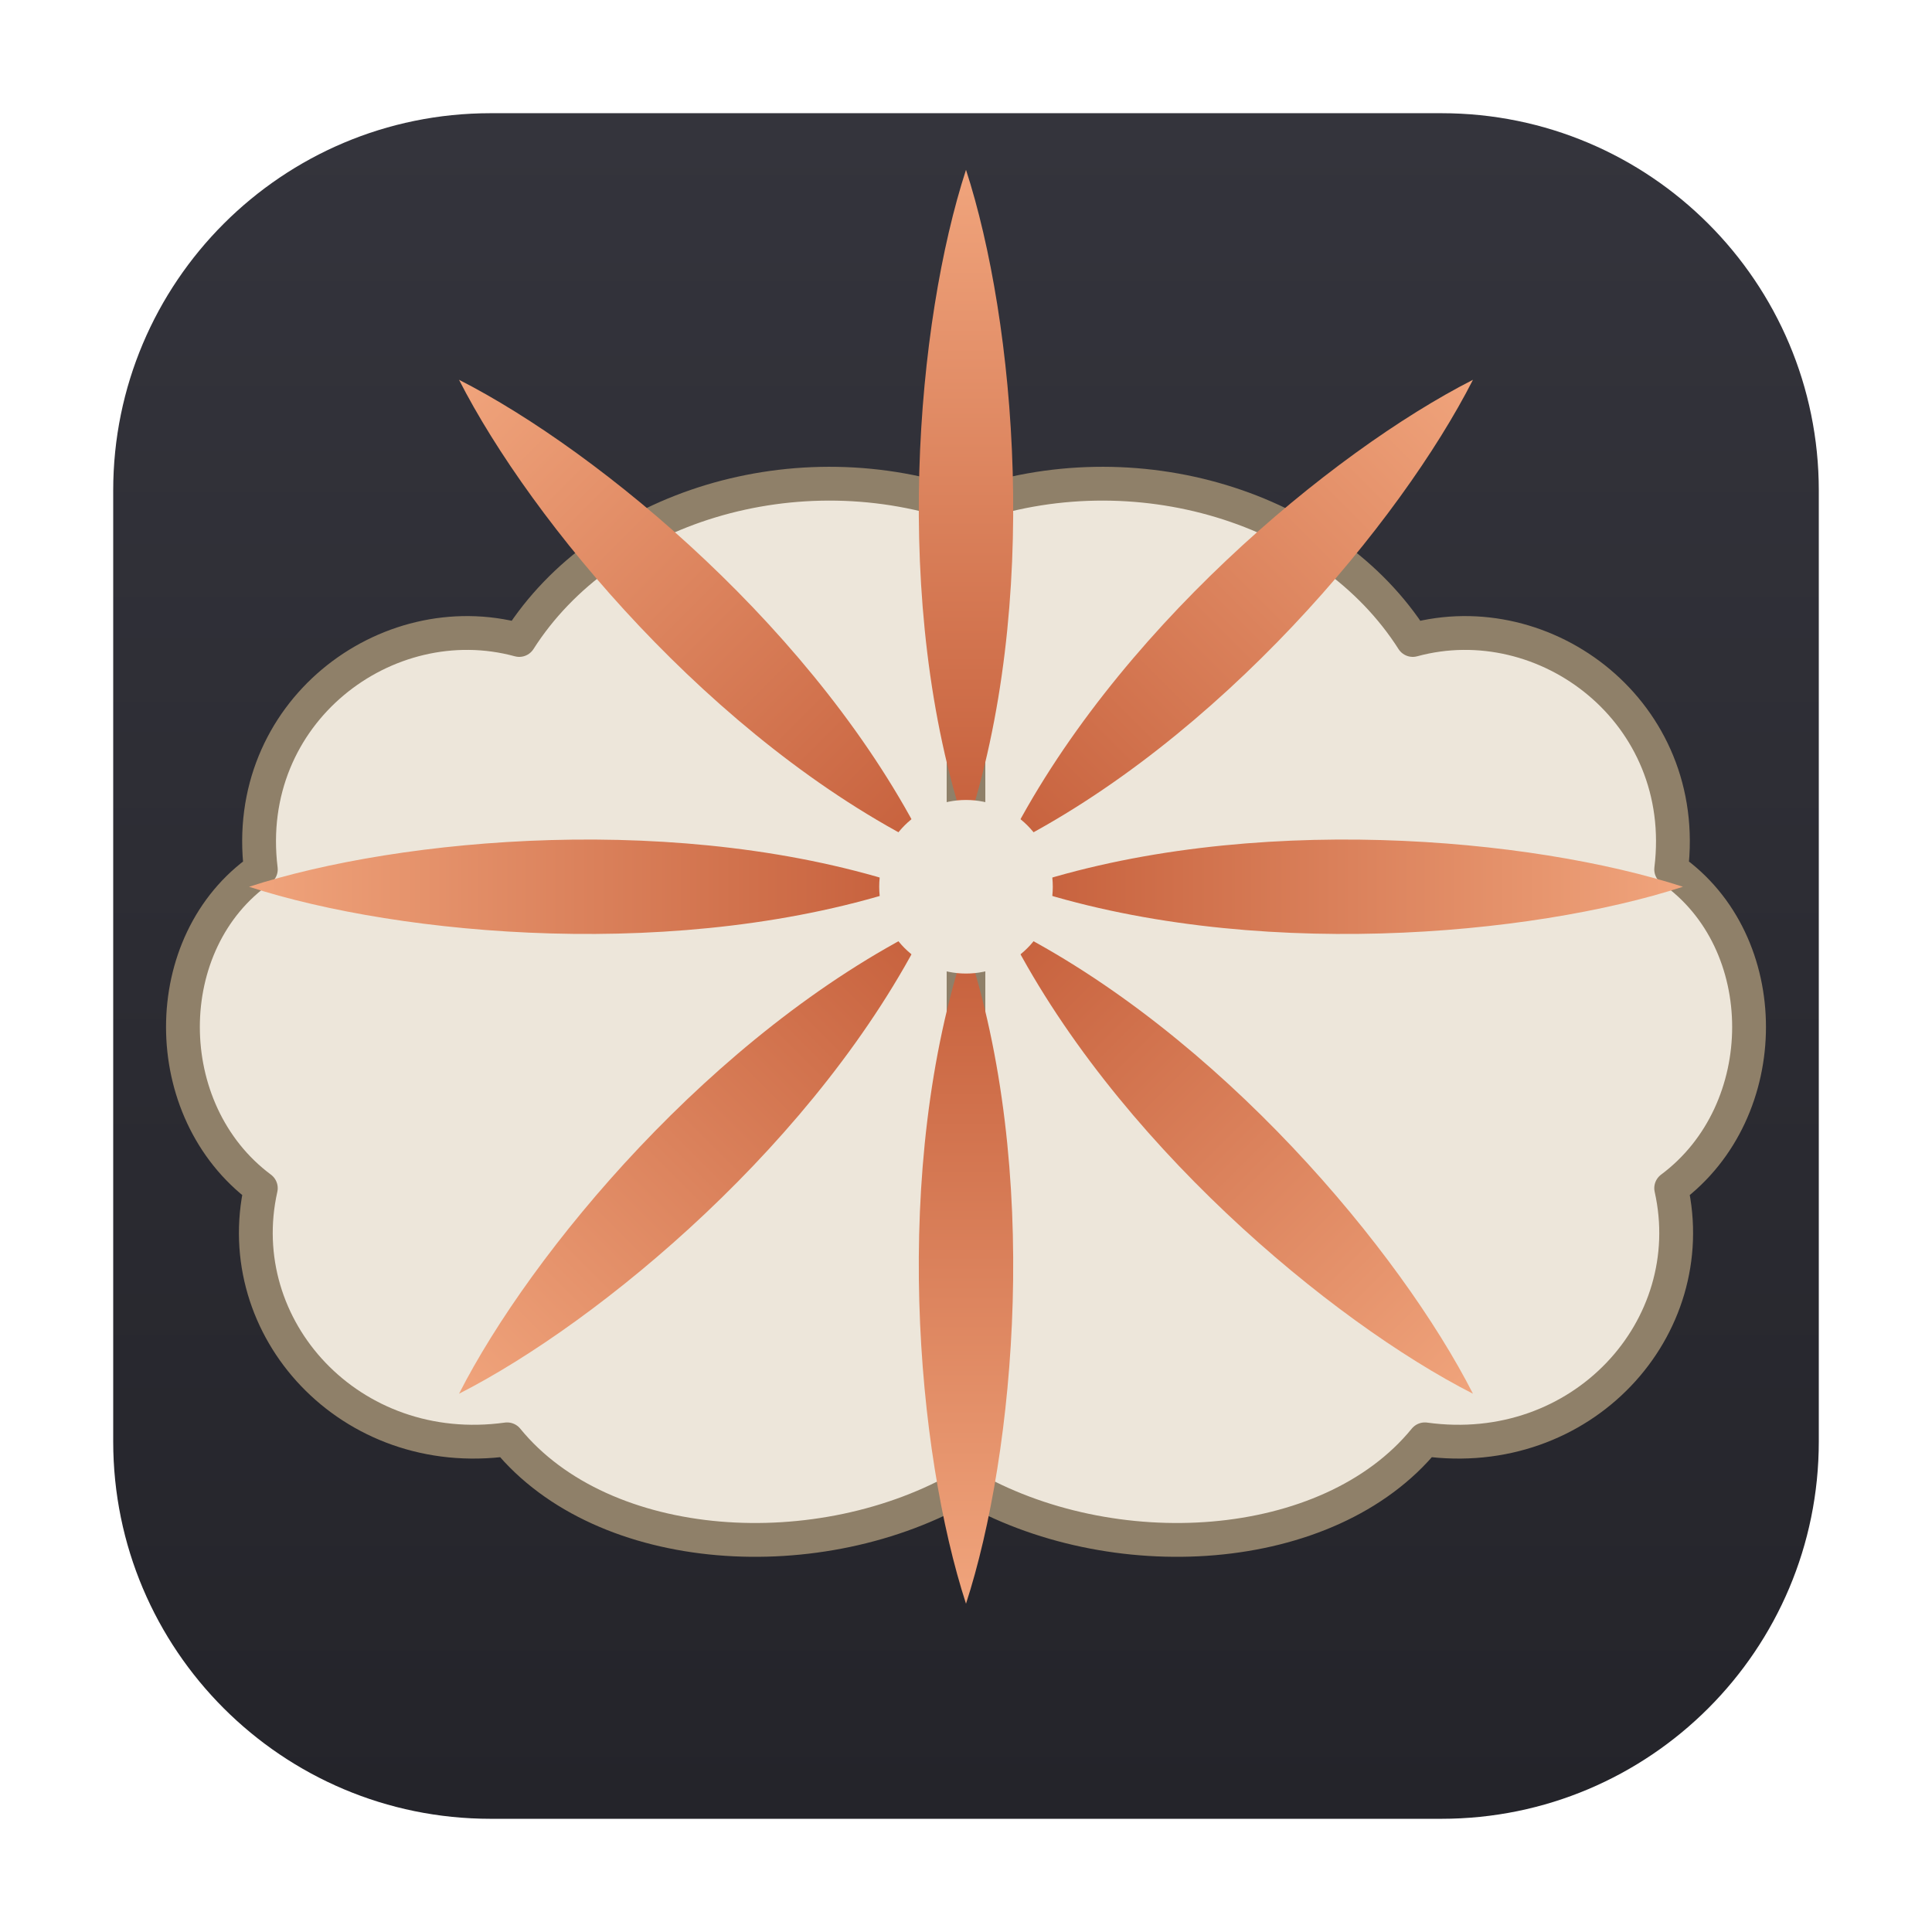
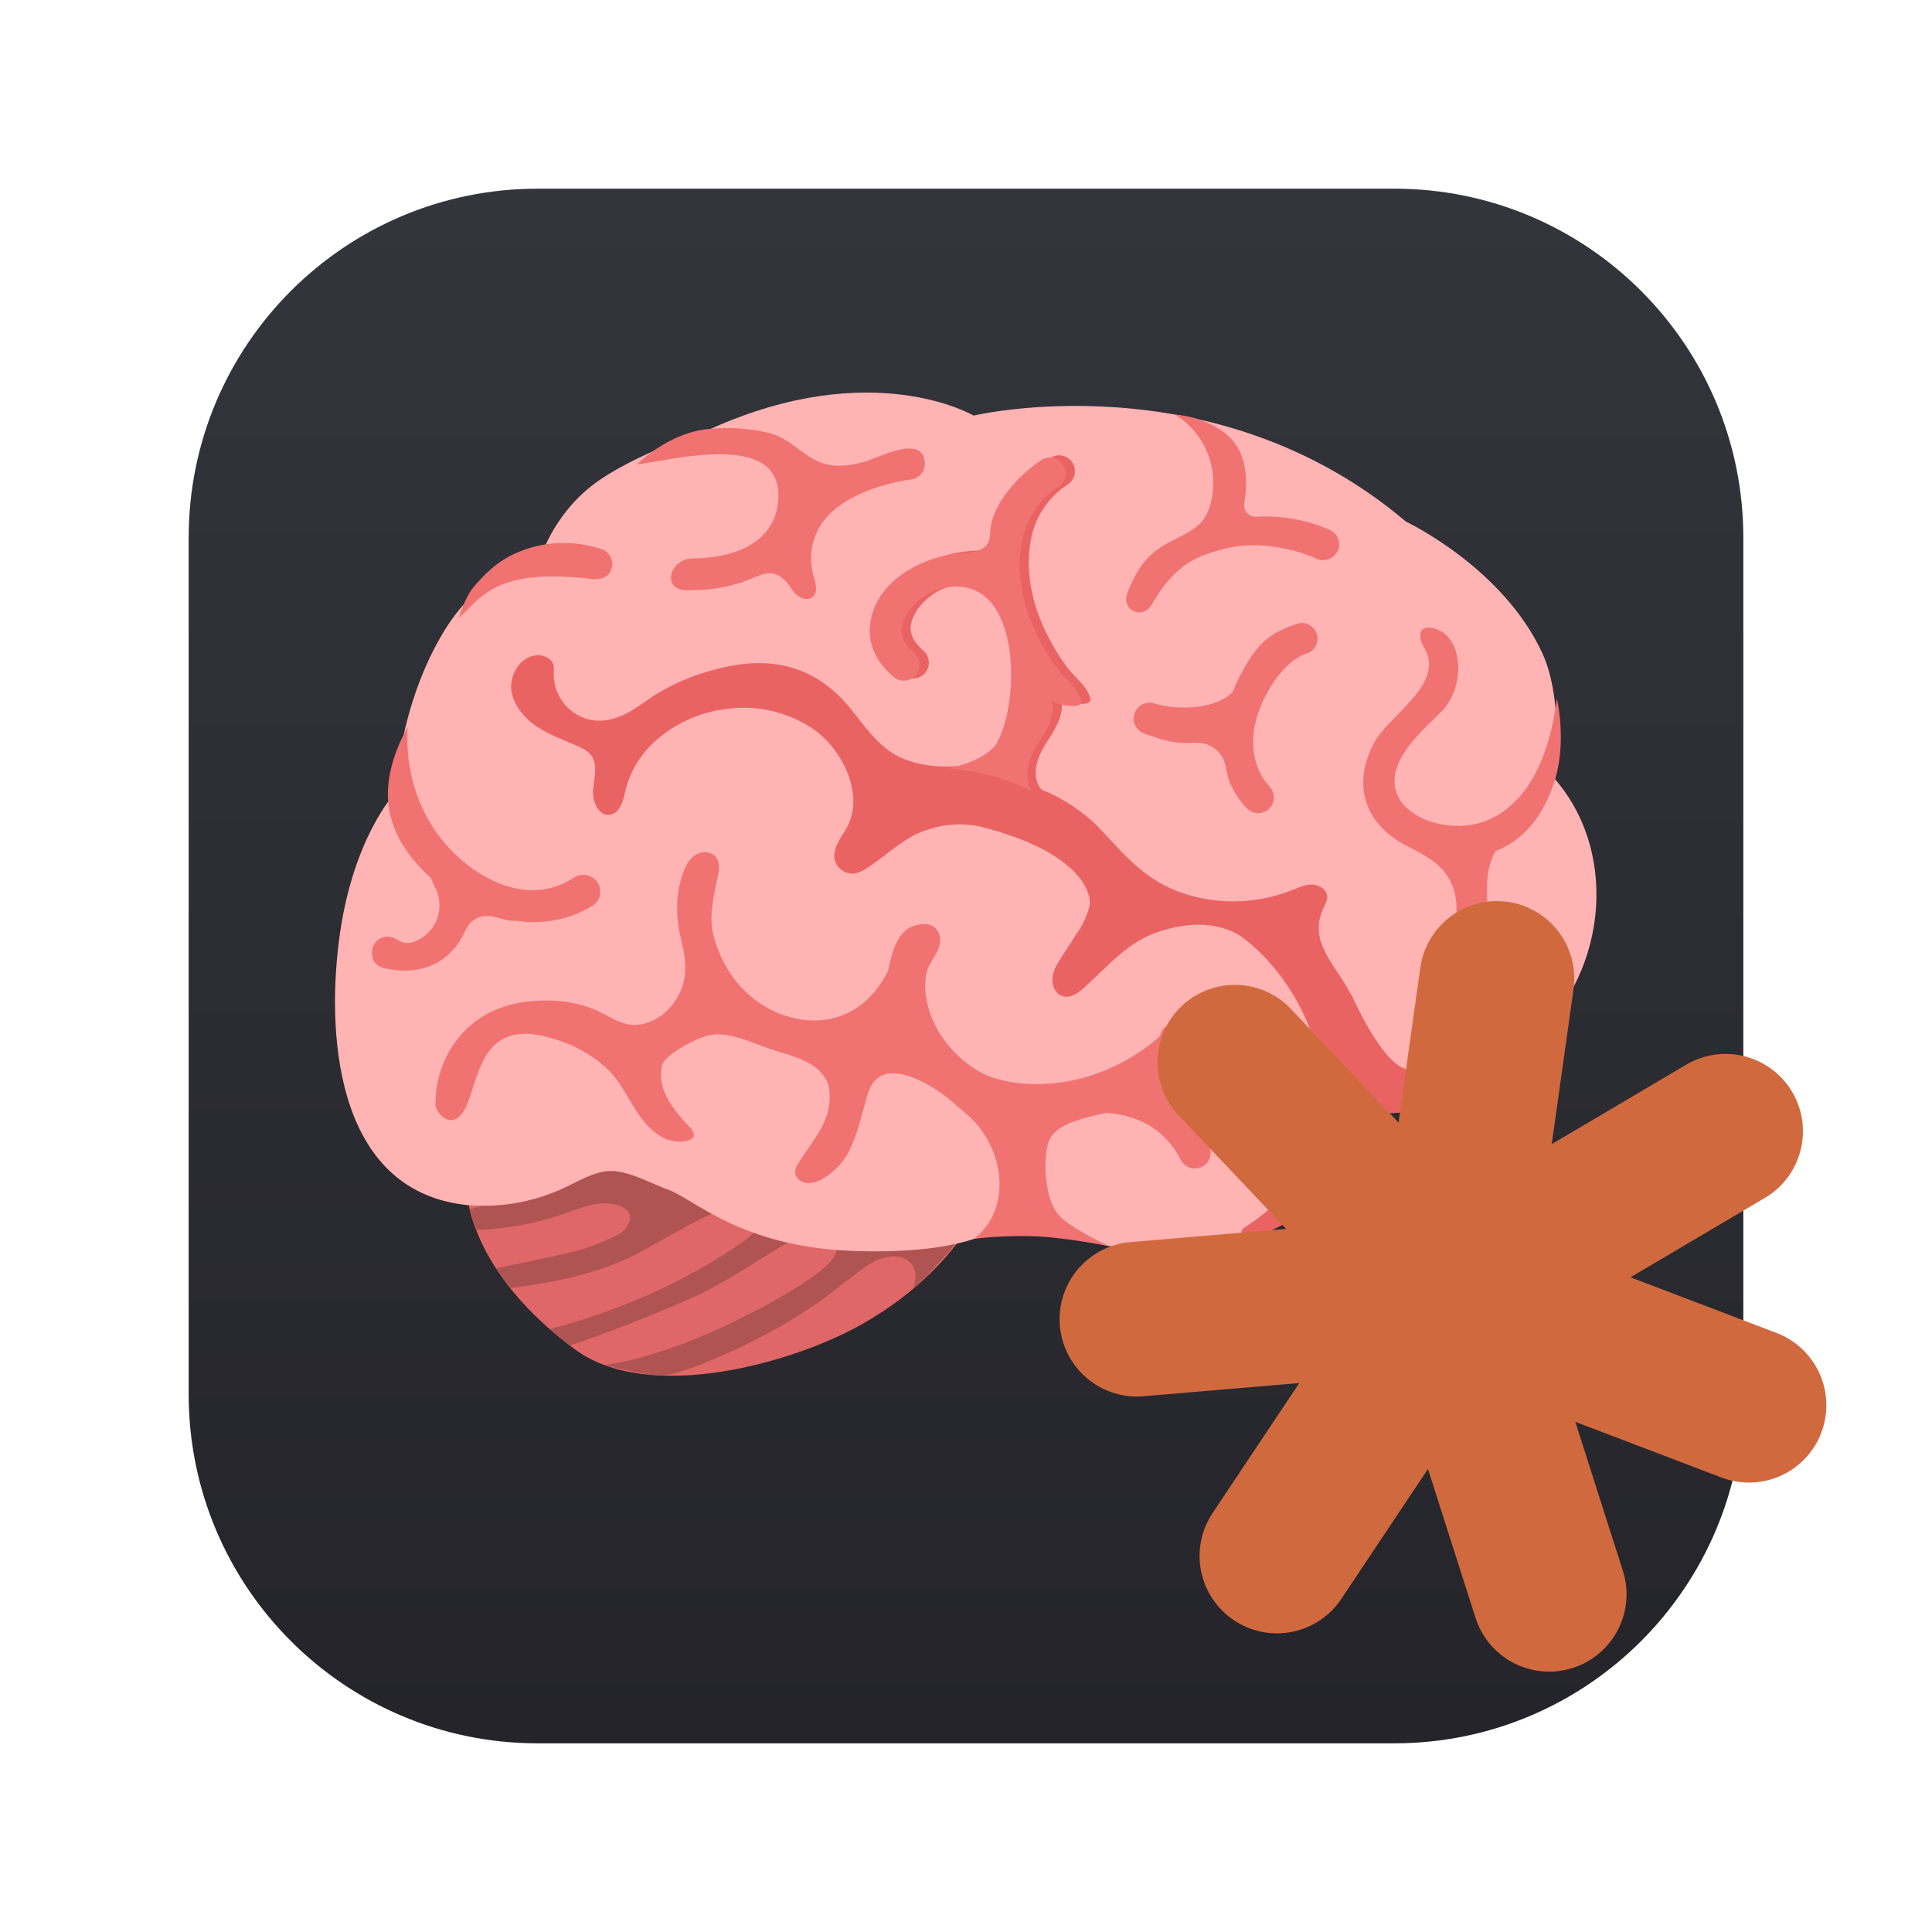
- <svg xmlns="http://www.w3.org/2000/svg" viewBox="0 0 1024 1024">
+ <svg xmlns="http://www.w3.org/2000/svg" xmlns:xlink="http://www.w3.org/1999/xlink" viewBox="0 0 1024 1024">
  <defs>
-     <linearGradient id="bg" x1="0" y1="0" x2="0" y2="1">
+     <linearGradient id="b" x1="0" x2="0" y1="0" y2="1">
      <stop offset="0" stop-color="#34343c" />
      <stop offset="1" stop-color="#24242a" />
    </linearGradient>
-     <linearGradient id="spark" x1="0" y1="0" x2="0" y2="1">
-       <stop offset="0" stop-color="#F0A47C" />
-       <stop offset="1" stop-color="#C6603C" />
+     <linearGradient id="a" x1="0" x2="0" y1="0" y2="1">
+       <stop offset="0" stop-color="#f0a578" />
+       <stop offset="1" stop-color="#d06a3e" />
    </linearGradient>
-     <path id="r" d="M0,-30 C 40,-150 26,-300 0,-380 C -26,-300 -40,-150 0,-30 Z" />
+     <linearGradient xlink:href="#a" id="c" x1="-109.3" x2="-109.3" y1="-120.68" y2="111.05" gradientTransform="scale(1.00814 .99193)" gradientUnits="userSpaceOnUse" />
  </defs>
-   <rect x="60" y="60" width="904" height="904" rx="200" ry="200" fill="url(#bg)" />
-   <g transform="translate(512,512) scale(1.28)" fill="#EDE6DA" stroke="#8f8069" stroke-width="14" stroke-linejoin="round">
-     <path d="M 0,-190 C -70,-215 -150,-190 -185,-135 C -240,-150 -300,-105 -292,-40       C -335,-10 -335,60 -292,92 C -305,150 -255,205 -190,196 C -150,245 -60,250 0,215       C 60,250 150,245 190,196 C 255,205 305,150 292,92 C 335,60 335,-10 292,-40       C 300,-105 240,-150 185,-135 C 150,-190 70,-215 0,-190 Z" />
+   <rect width="824" height="824" x="100" y="100" fill="url(#b)" rx="185" ry="185" />
+   <path fill="#e06767" d="M525.83 623.86s-10.47 44.58-68.49 77.73c-36.56 20.89-113.45 42.56-152.7 13.55-44.7-33.04-54.33-65.74-56.46-77.78s4.26-45.25 4.26-45.25l73.53-26.15s121.57 29.68 123.7 29.68c2.07.05 76.16 28.22 76.16 28.22" />
+   <path fill="#b05353" d="M252.22 651.7q-2.36-6.28-3.36-10.76a330 330 0 0 0 41.72-14.9l-3.3-1.56a56 56 0 0 1-18.1-13.22 33.6 33.6 0 0 1-7.22-22.51l64-22.8s121.58 29.69 123.71 29.69 76.16 28.16 76.22 28.22c.95.34-6.89 16.8-7.4 17.64-7.1 13.27-23.46 31.75-34.66 41.78 0 0 5.15-11.88-4.59-16.3-4.31-1.96-9.52-1-13.94.73-11.1 4.42-24.98 21.45-59.7 39.7-23.58 12.43-47.82 21.95-55.66 21.62-10.48-.45-29.46-5.55-29.46-5.55s24.2-2.3 63.06-20.38c11.76-5.49 55.27-26.88 59.41-38.8 1.18-3.37 5.38-9.3-2.24-12.66-11.65-5.21-43.4 22.17-70.67 34.72-32.48 14.9-67.87 26.82-67.87 26.82q-5.71-4.37-10.75-8.74a353 353 0 0 0 52.86-18.48 302 302 0 0 0 49.11-27.5c9.8-6.71 16.58-18.02 6.05-19.48-17.25-2.4-39.54 14-61.88 25.6-20.16 10.46-44.35 15.28-67.03 18.14-2.91-3.64-7.67-10.59-7.67-10.59s8.56-1.45 33.88-7.05a112 112 0 0 0 31.7-11.2c2.57-1.46 11.58-10.7-.74-14.96s-24.02 4.2-42.61 8.52c-18.65 4.42-32.7 4.64-32.87 4.25" />
+   <path fill="#ffb3b3" d="M209.6 420.02s1.4-45.36 25.76-85.51c21-34.61 50.96-38.14 50.96-38.14s5.94-21.78 26.77-38.47 63.67-30.63 63.67-30.63c85.8-38.64 139.27-7 139.27-7s127.23-30.24 229.1 56.17c0 0 51.4 24.19 72.4 69.88 11.6 25.32 6.61 66.59 6.61 66.59 35.68 41.44 25.88 107.07-14.16 139.94a129 129 0 0 1-67.26 28.62c-9.63 1-14.5-1.29-18.54 8.51-5.93 14.45-10.58 29.29-22.5 39.65a134 134 0 0 1-41.4 24.3 135.5 135.5 0 0 1-91.78 1.4c-9.8-3.53-41.21-3.86-41.21-3.86s-16.63 13.72-75.66 11.53-83.94-27.66-97.44-32.42c-10.36-3.64-23.07-11.65-34.38-9.58-6.44 1.18-12.21 4.48-18.09 7.28a101 101 0 0 1-53.09 10.53c-68.6-6.33-75.82-85.34-69.05-139.66 6.84-54.83 30.02-79.13 30.02-79.13" />
+   <path fill="#ea6363" d="M716.29 527.26c1.4 3.2 15.4 33.77 27.16 38.7 20.33 8.56 51.8-11.82 63.84-17.42 2.35-1.12 3.92 1.68 3.92 1.68 1.96 2.52-3.14 7.73-5.71 9.58-9.97 7.16-33.88 23.4-51.64 27.83-22.9 5.71-40.1 0-40.1 0s-6.26-45.87-6.77-47.94 0-20.33 0-20.33z" />
+   <path fill="#f07371" d="M516.2 656.68s11.54-1.8 29.23-1.52 42.62 5.38 42.62 5.38-17.59-8-25.43-15-9.4-24.2-8.12-34.4c1.35-10.4 4.88-15.67 31.53-21.22l-79.85-4.42c26.76 17.8 31.64 54.49 10.02 71.18" />
+   <path fill="#f07371" d="M274.45 488.17a60.4 60.4 0 0 0 39.37-7.9 8.96 8.96 0 0 0 1.17-14.5 9.1 9.1 0 0 0-10.92-.56c-19.37 12.71-39.09 4.37-49.61-2.18-26.88-16.75-40.21-46.43-38.42-77.56-5.38 9.52-9.3 20.05-10.25 30.91-2.4 26.38 16.58 46.93 37.8 60.2a78 78 0 0 0 30.86 11.6" />
+   <path fill="#f07371" d="M214.42 514.44a35.3 35.3 0 0 0 18.81-5.1 34.7 34.7 0 0 0 13.16-15.68c2.63-5.32 6.33-8.62 13.1-8.12 4.77.4 9.36 3.08 14.12 2.4a58 58 0 0 0-28.4-25.02c-5.48-2.24-11.64-3.64-17.24-1.9-.62 3.91 2.01 7.55 3.53 11.25a20.7 20.7 0 0 1-2.7 19.99c-2.9 3.8-8.45 7.9-13.54 7.56-3.36-.22-5.72-3.08-9.02-3.36-10.25-.73-12.82 14.28-2.74 16.63q4.92 1.23 10.92 1.35" />
+   <path fill="#f07371" d="M312.98 306.79c4.08.5 8.23.05 10.36-3.53a8.4 8.4 0 0 0-4.65-12.26 62.7 62.7 0 0 0-43.57 1.45c-11.98 4.82-19.2 13-23.97 18.54s-8 16.52-8 16.52c11.92-10.36 18.7-26.66 69.83-20.72" />
+   <path fill="#f07371" d="M366.62 295.98c12.1-.5.34 0 .45 0 19.15 0 42.06-6.6 45.14-28.45 5.54-39.76-53.15-24.3-74.65-21.33 0 0 16.97-17.42 39.2-18.93a95 95 0 0 1 31.14 2.3c11.08 2.96 16.68 11.3 26.76 15.45 7.62 3.08 16.3 1.9 24.14-.45 7.22-2.18 30.69-14.78 31.36.9a8.4 8.4 0 0 1-7.11 8.62c-17.03 2.41-40.55 10.03-49.28 26.27a33 33 0 0 0-2.63 24.58c1.12 3.98 2.74 9.07-.56 11.6-2.52 1.95-6.39.66-8.68-1.58s-3.76-5.26-6.05-7.5c-7.17-7.06-13.67-2.02-21.28.67a82 82 0 0 1-27.44 4.65c-.23 0 16.4-1.62-.62 0-16.97 1.57-11.93-16.3.11-16.8" />
+   <path fill="#f07371" d="M635.82 277.72c9.3-8.4 13.72-41.1-13-57.96 0 0 14.56.5 26.72 10.03 10.36 8.12 12.43 22.17 9.96 37.01a6.02 6.02 0 0 0 6.22 7.06c13.89-.73 27.72 1.8 39.65 7.28a8.4 8.4 0 0 1-7.28 15.12c-13.39-6.16-32.87-9.46-48.5-5.54-15.85 3.97-26.99 8.56-39.42 30.12-2.13 3.64-6.72 4.93-10.2 2.58a7.2 7.2 0 0 1-2.68-8.34c10.64-29.35 25.98-26.04 38.53-37.36" />
+   <path fill="#f07371" d="M601.15 378.58a8.4 8.4 0 0 1 10.47-5.77c13.44 4.03 32.88 2.86 41.56-5.88 11.59-26.82 20.38-31.58 34.44-36.34 5.6-1.9 11.2 2.91 10.64 8.73a8.1 8.1 0 0 1-5.72 7.06c-9.96 2.97-19.99 16.35-25.14 30.02-4.7 12.37-5.26 28.67 5.38 40.32 2.74 3.02 3.3 7.39.9 10.7l-.12.16a8.3 8.3 0 0 1-12.82.73 45 45 0 0 1-9.47-14.95c-1.73-5.77-1.23-10.92-6.21-15.52-5.55-5.15-10.81-4.08-17.48-4.08-6.83 0-14.16-2.47-20.6-4.76-4.37-1.4-7.17-6.05-5.83-10.42" />
+   <path fill="#f07371" d="M772.85 454.52q2.8 0 5.71-.23c25.93-2.24 39.54-20.89 45.7-41.33s.95-42.67.95-42.67c-7.84 60.48-39.37 66.47-48.1 67.26-16.53 1.45-32.32-5.71-36.63-16.63-6.83-17.25 14.11-34.16 24.36-44.64a33.6 33.6 0 0 0 7.5-28.1c-.9-4.82-3.02-9.53-7-12.6-3.92-3.03-13.77-5.78-12.43 2.85.4 2.69 2.13 4.93 3.2 7.39 7.67 17.47-19.6 33.66-27.05 46.6-6.1 10.46-8.8 23.12-4.2 34.66 6.5 16.46 26.15 27.44 47.99 27.44" />
+   <path fill="#f07371" d="M778.84 450.04c-4.54.56-9.18-.23-13.27-2.24-3.92-1.9-7.45-4.93-11.76-5.27-2.07-.11-4.65 1.12-4.31 3.14.1.73-4.65 2.07-4.04 2.46 11.15 6.95 39.37 13.83 19.88 63.84-1.56 3.98-.33 8.46 3.3 10.64a8.4 8.4 0 0 0 11.94-3.64 90 90 0 0 0 7.72-37.52c-.16-12.54-1.45-23.52 6.95-33.99.9-1.06 1.85-2.58 1.12-3.75-.45-.73-1.35-1.01-2.19-1.23a22.4 22.4 0 0 0-10.7-1.12c-1.56.33-19.09 10.02-19.26 9.68" />
+   <path fill="#f07371" d="M279.26 530.9c11.6-1.4 23.52-.56 34.5 3.58 9.3 3.53 16.24 10.64 26.94 8.3a28 28 0 0 0 16.01-10.7c8.4-10.92 7.28-22.4 4.15-34.84-3.14-12.32-2.8-26.6 2.74-38.19a13 13 0 0 1 7.11-6.94c3.25-1.12 7.23-.17 9.13 2.69 1.9 2.9 1.18 6.77.5 10.19-2.18 10.47-4.98 21.78-1.84 32.03A64 64 0 0 0 392.55 523c13.27 14.28 32.54 20.84 49.17 16.64 12.26-3.08 22.18-11.65 28.84-24.76 2.35-10.24 4.82-23.57 17.53-25.03 2.57-.28 5.37.11 7.33 1.74 1.96 1.68 2.86 4.37 2.86 6.94 0 6.44-6.16 11.26-7.28 17.59-3.53 19.37 9.35 41.55 28.9 52.3 15.12 8.34 56.61 13.05 93.8-18.14 1.56-1.35 1.56-3.92 3.08-5.32a7.3 7.3 0 0 1 3.58-1.68c5.54-1.07 11.31 4.2 10.8 9.8-.44 5.1-4.64 9.01-8.4 12.48-9.74 9.08-5.37 12.72-3.69 17.59.4 1.23 1.12 2.35 1.23 3.64.34 3.58-5.15 2.4-8.73 2.13s-6.83-2.24-10.3-3.25c-4.37-1.23-24.37 6.1-28.29 6.94-11.36 2.47-15.28 3.59-25.08 3.59-12.27 0-22.68 6.32-31.64-2.08-12.77-11.92-22.68-19.7-34-23.57-5.6-1.9-12.32-2.86-17.02.78-3.36 2.58-4.87 6.89-6.05 10.92-2.4 8.29-4.2 16.75-7.73 24.64a35.8 35.8 0 0 1-16.96 18.7c-2.47 1.13-5.27 1.85-7.96 1.24s-5.04-2.91-5.1-5.6c-.05-1.85.9-3.53 1.91-5.04 3.87-6.16 8.46-11.87 11.87-18.26a32.5 32.5 0 0 0 4.26-20.94c-2.58-13.16-17.8-16.86-28.73-20.16-10.47-3.2-20.94-9.19-32.2-8.57-7.05.4-22 8.62-26.49 14.11q-1.28 1.74-1.5 3.98c-1.91 11.81 6.77 22.45 15 31.08 1.46 1.51 2.97 3.8 1.74 5.54q-.73.9-1.8 1.18c-5.93 2.3-12.88.28-17.92-3.59-11.08-8.4-14.95-22.79-24.41-32.76a69.4 69.4 0 0 0-28.84-16.9c-37.86-12.44-39.82 17.35-46.6 34.04s-16.8 5.15-16.9.56c-.4-21.78 13.55-50.46 48.43-54.6" />
+   <path fill="#f07371" d="M633.8 619.32a8.4 8.4 0 0 0 7.22-11.64 59.4 59.4 0 0 0-19.93-23.47 46.5 46.5 0 0 0-41.72-7.67l-2.86 14.22c9.02-2.57 25.15.28 34.83 7.17a45 45 0 0 1 14.17 16.19c1.51 3.3 4.7 5.43 8.29 5.2" />
+   <path fill="#ea6363" d="M271.14 361.22c1.07-7.11 6.61-13.72 13.78-13.94 3.53-.12 7.45 1.73 8.4 5.15.45 1.51.22 3.19.17 4.76a24.64 24.64 0 0 0 20.44 24.53c13.05 1.84 22.68-6.22 32.53-12.94A112 112 0 0 1 378.5 355c28.95-8.12 53.87-2.68 72.85 21.23 7.06 8.9 13.78 18.65 23.69 24.13 15.57 8.63 48.44 9.24 58.13-7.67 12.71-22.12 13.16-90.1-27.61-82.37-12.6 2.4-21.95 13.32-22.85 21.44-.56 5.16 2.63 9.64 6.72 13.1a8.4 8.4 0 0 1 1.68 10.7 8.47 8.47 0 0 1-12.65 2.08c-11.48-9.86-13.28-20.22-12.44-27.72 2.64-23.92 29.57-37.41 50.96-38.03 4.7-.17 10.14-1.68 11.93-6.1.79-1.9.67-3.98.84-6 1.12-14.27 15.74-29.79 27.16-37.18a8.4 8.4 0 0 1 12.04 3.53 8.5 8.5 0 0 1-3.19 10.75 44.2 44.2 0 0 0-19.66 31.03c-2.46 15.45.9 31.24 7.4 45.3a112 112 0 0 0 11.87 20.16c3.97 5.43 9.63 9.07 12.2 15.57.29.73.57 1.51.34 2.24-.39 1.4-2.13 1.79-3.58 1.85q-6.33.16-11.99-2.47c2.13 8.23-3.36 16.24-7.9 23.41s-8.17 16.91-3.02 23.69l.73.9a90 90 0 0 1 29.96 19.7c14.28 15.13 24.87 28.73 45.75 35.45a84.5 84.5 0 0 0 57.01-1.96c3.47-1.4 7-3.02 10.75-2.9s7.73 2.74 7.84 6.49c.06 1.9-.9 3.64-1.73 5.37-9.52 19.32 7.95 31.87 15.4 48.67a123 123 0 0 1 10.58 50.06c0 18.76-6.44 32.43-29.68 56.28a89.6 89.6 0 0 1-35.9 20.89c-3.63 1.18-5.93-3.8-2.68-5.88 23.91-15.23 27.66-28.73 34.94-42.62 17.47-33.43-1.62-84.39-34.5-110.26-12.7-9.97-30.74-9.18-46.08-3.92-16.47 5.66-26.21 17.75-38.59 29-3.36 3.09-7.67 6.4-11.98 5.05-3.92-1.18-5.88-5.83-5.43-9.86s2.74-7.61 4.93-11.03l7.28-11.26a45 45 0 0 0 7.5-15.9c1.12-6.33-4.48-28.22-57.68-41.78a52 52 0 0 0-27.27 1.3c-12.21 3.46-20.95 12.42-31.2 19.42-2.85 1.96-5.99 4.04-9.46 4.15a9.66 9.66 0 0 1-9.52-7.45c-1.23-5.94 3.25-11.26 6.22-16.52 9.85-17.36-1.63-40.54-16.13-51.63a65.5 65.5 0 0 0-46.26-11.82c-24.64 2.52-48.94 18.99-54.6 43.07-1.28 5.43-2.85 12.43-8.4 13.16-6.16.84-9.46-7.4-8.84-13.61s2.63-13.22-1.24-18.15c-1.79-2.24-4.48-3.52-7.1-4.7-7.57-3.3-15.46-6.05-22.24-10.8s-12.43-11.94-12.94-20.17q.06-1.45.28-3.19" />
+   <path fill="#f07371" d="M569.46 374.21q-6.32.17-11.98-2.46c2.13 8.23-3.36 16.24-7.9 23.4-3.3 5.27-7.9 14.62-2.9 24.2 0 0-7.51-4.2-19.66-7.73s-24.03-4.31-24.03-4.31c8.63-1.8 21.4-6.67 25.31-13.44 12.72-22.12 13.16-90.1-27.6-82.38-12.6 2.4-21.96 13.33-22.85 21.45-.56 5.15 2.63 9.63 6.72 13.1a8.4 8.4 0 0 1 1.68 10.7 8.47 8.47 0 0 1-12.66 2.07c-11.48-9.86-13.27-20.22-12.43-27.72 2.63-23.91 29.57-37.4 50.96-38.02 4.7-.17 10.14-1.68 11.93-6.1.78-1.91.67-3.98.84-6 1.12-14.28 15.73-29.8 27.16-37.18a8.4 8.4 0 0 1 12.04 3.52 8.5 8.5 0 0 1-3.2 10.76 44.2 44.2 0 0 0-19.65 31.02c-2.46 15.46.9 31.25 7.4 45.3a112 112 0 0 0 11.86 20.16c3.98 5.44 9.64 9.08 12.21 15.57.28.73.56 1.51.34 2.24-.4 1.4-2.13 1.8-3.59 1.85" />
+   <g stroke="#d06a3e" stroke-width="82" stroke-linecap="round">
+     <path d="M770 685L793.4 518.6" />
+     <path d="M770 685L914.6 599.6" />
+     <path d="M770 685L927.0 744.8" />
+     <path d="M770 685L821.1 845.0" />
+     <path d="M770 685L676.8 824.7" />
+     <path d="M770 685L602.6 699.2" />
+     <path d="M770 685L654.5 563.0" />
  </g>
-   <g transform="translate(512,512) scale(1.28)" fill="none" stroke="#8f8069" stroke-width="16" stroke-linecap="round">
-     <path d="M0,-188 L0,213" />
-   </g>
-   <g transform="translate(512,470)">
-     <g fill="url(#spark)">
-       <use href="#r" transform="rotate(0)" />
-       <use href="#r" transform="rotate(45)" />
-       <use href="#r" transform="rotate(90)" />
-       <use href="#r" transform="rotate(135)" />
-       <use href="#r" transform="rotate(180)" />
-       <use href="#r" transform="rotate(225)" />
-       <use href="#r" transform="rotate(270)" />
-       <use href="#r" transform="rotate(315)" />
-     </g>
-     <circle r="46" fill="#EDE6DA" />
-   </g>
+   <circle cx="770" cy="685" r="51" fill="#d06a3e" />
</svg>
